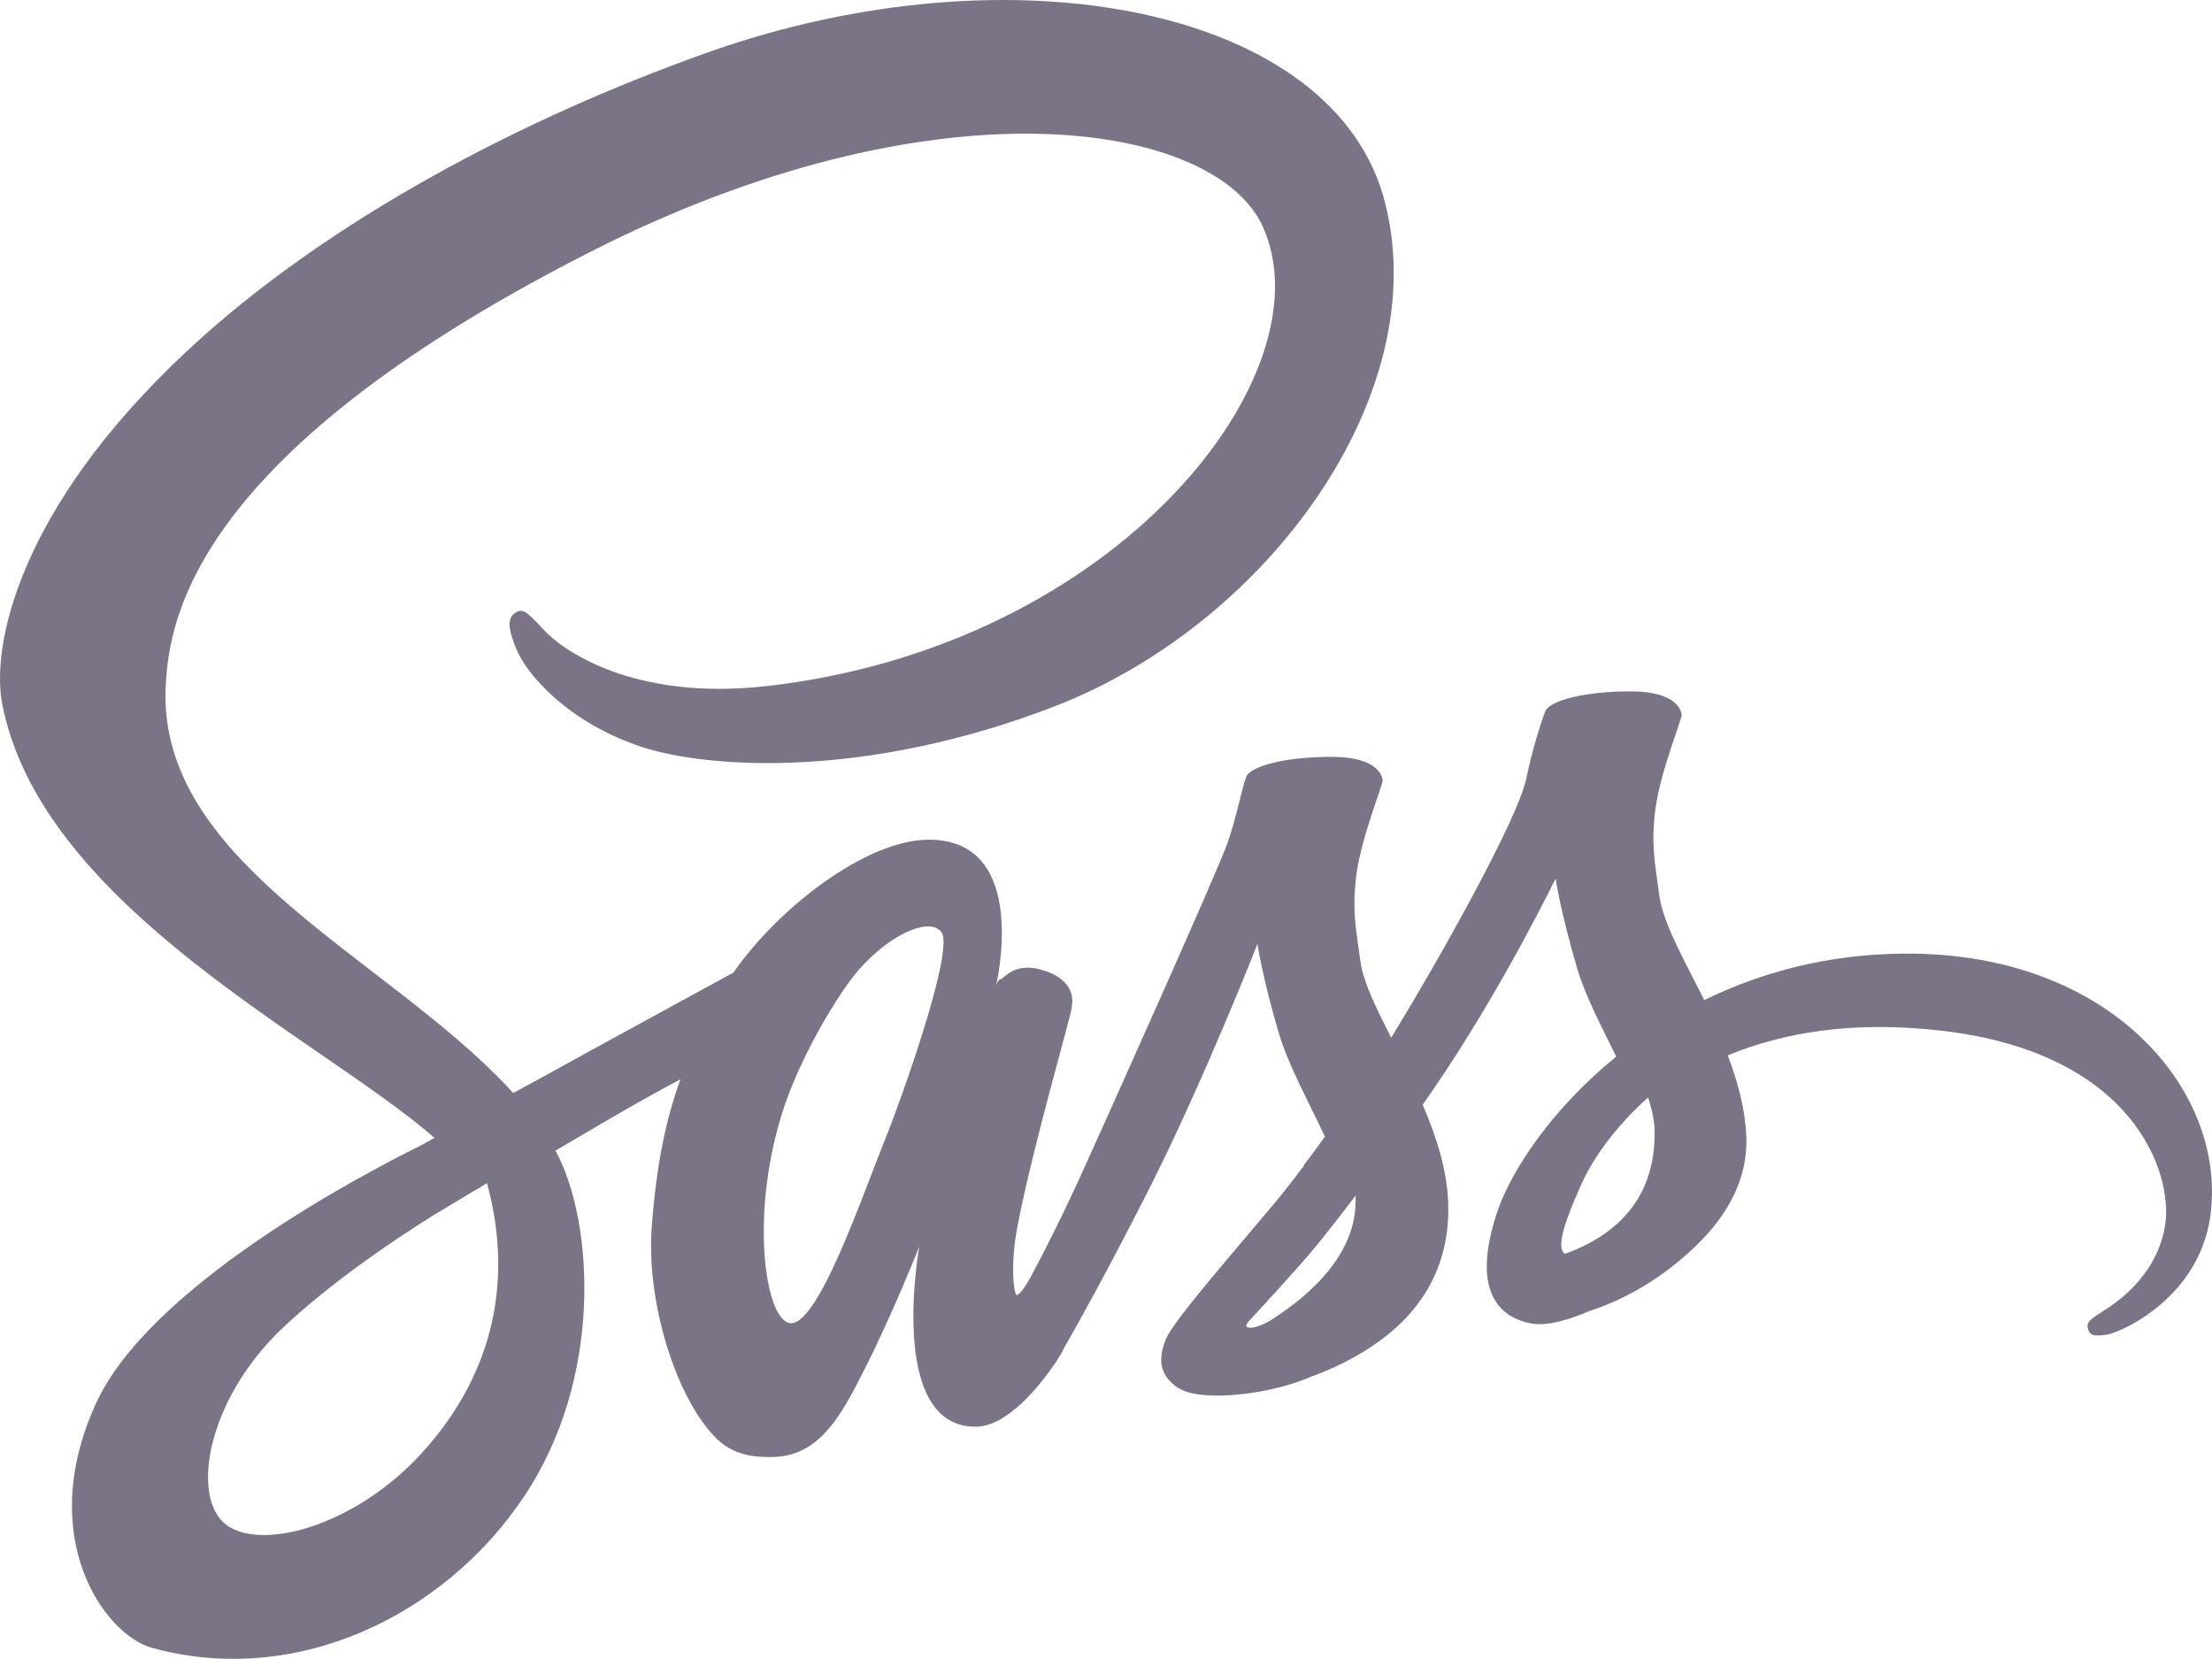
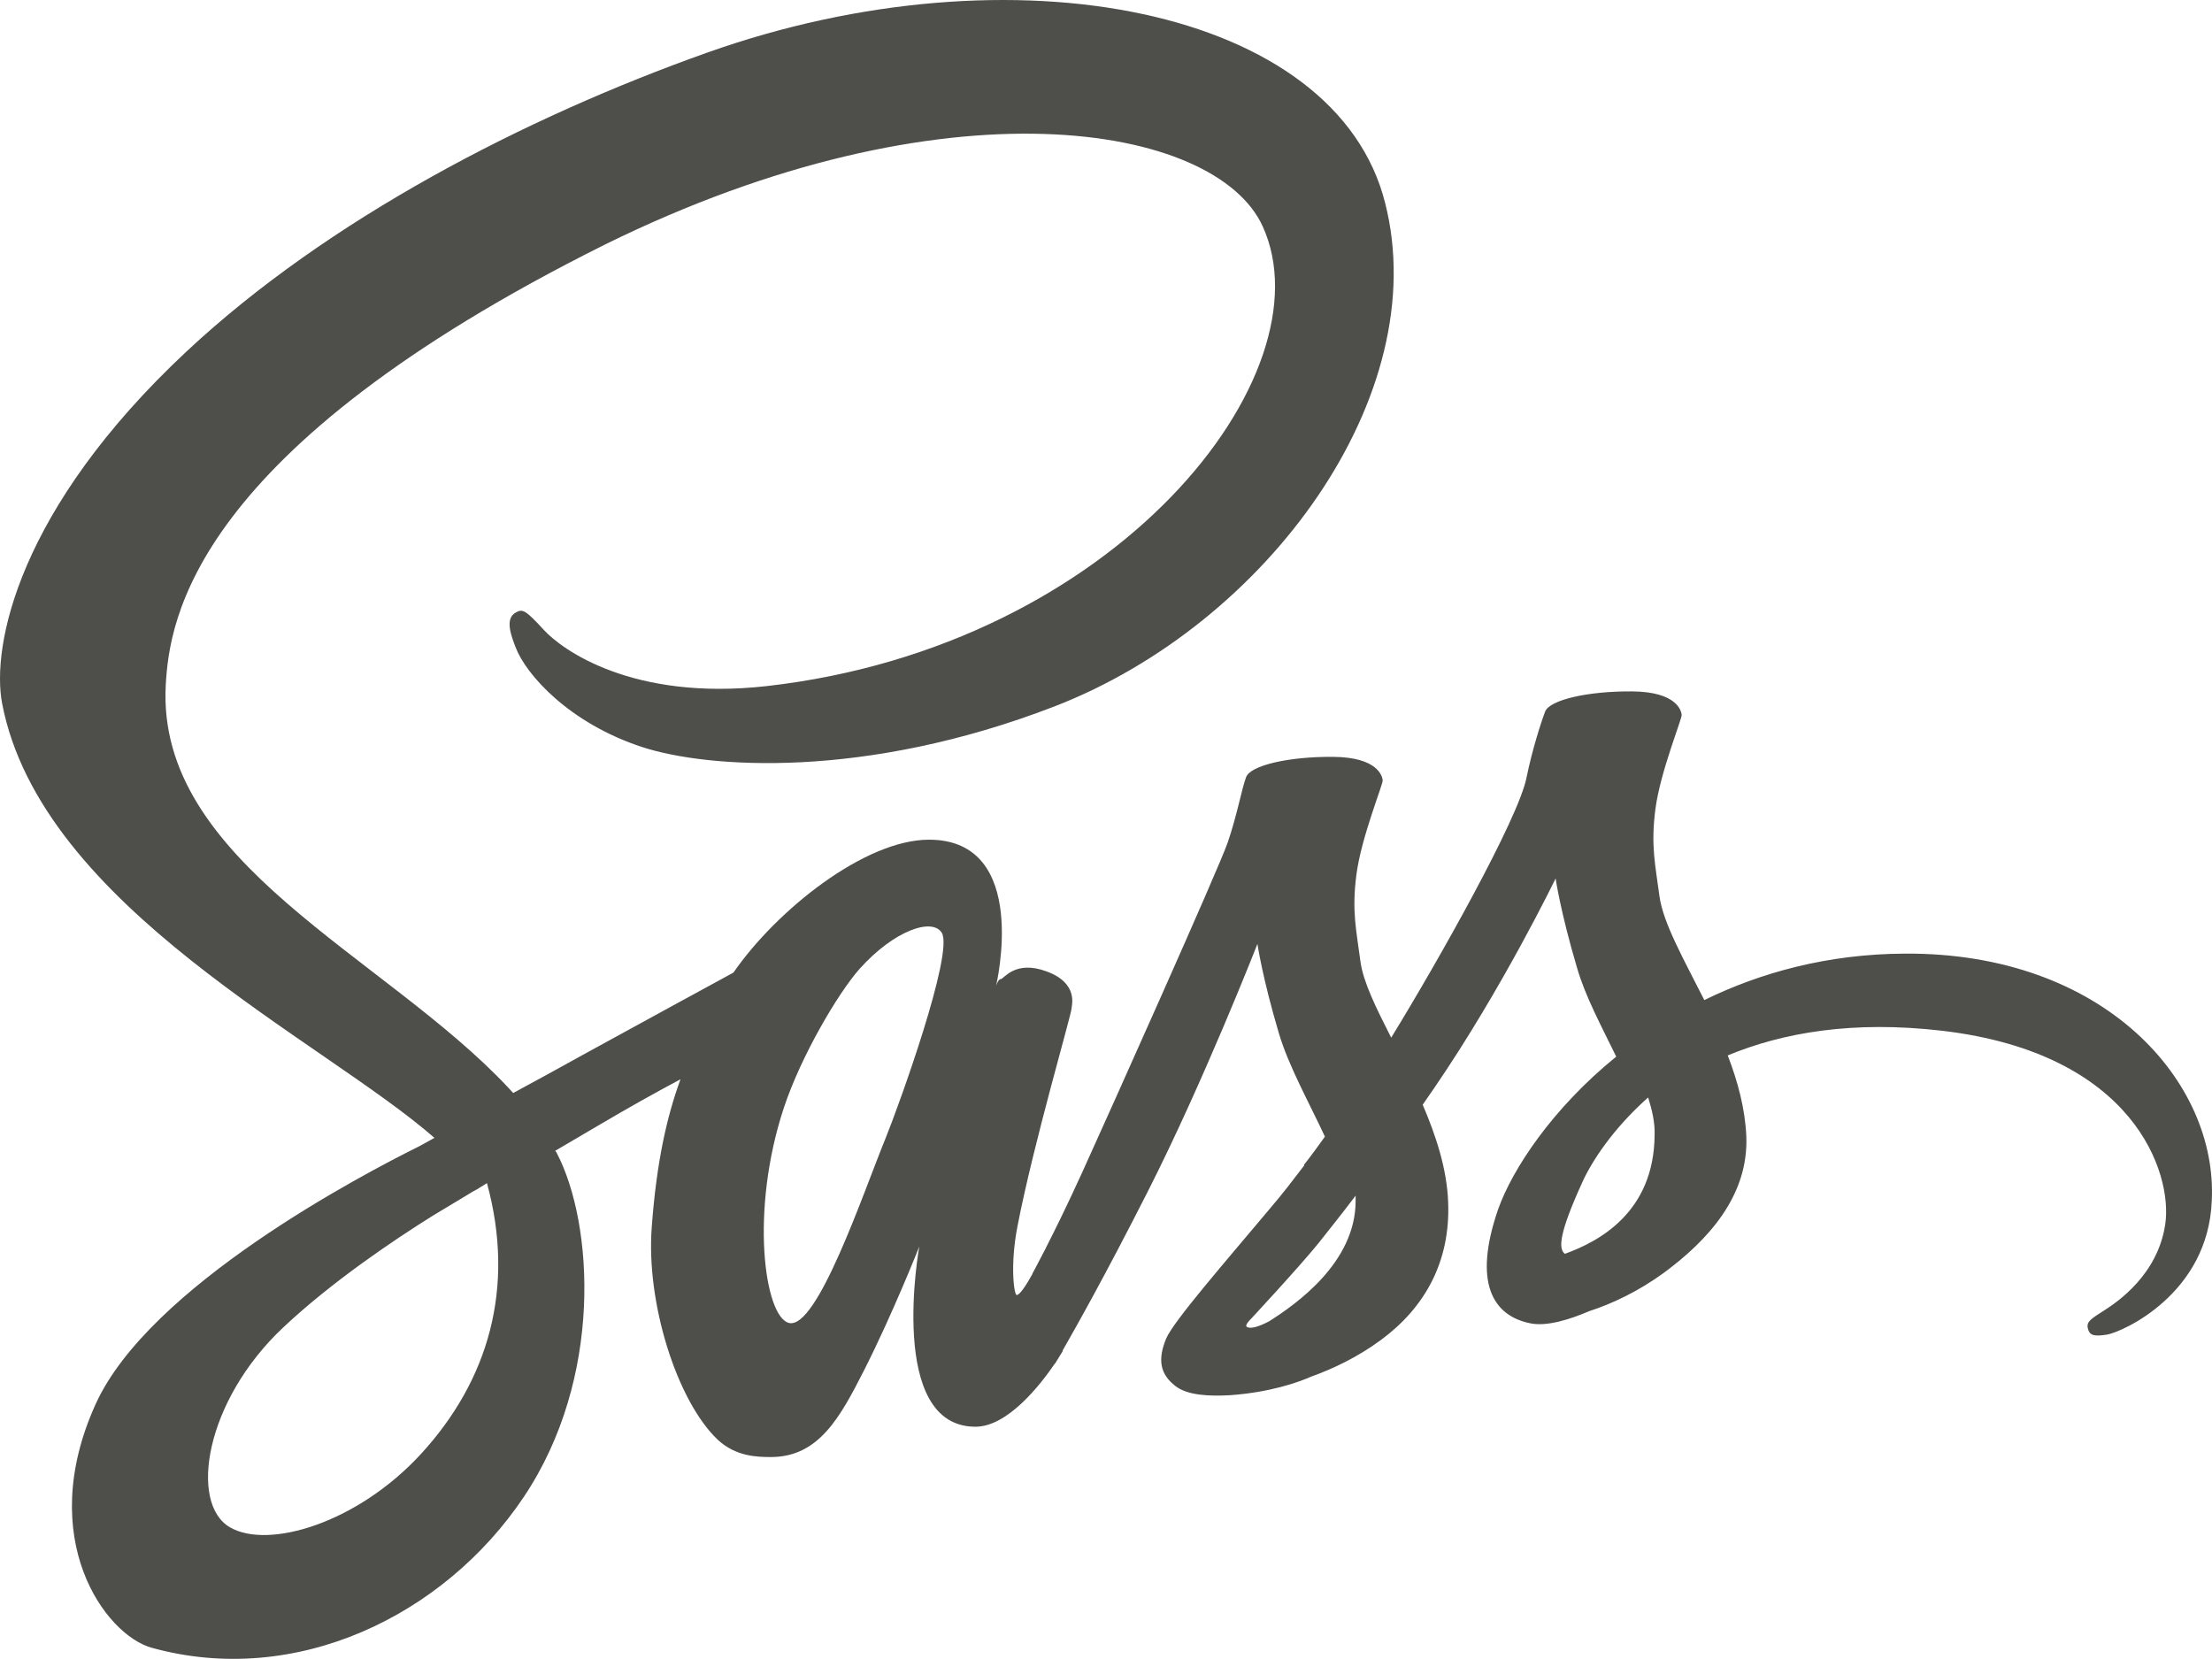
<svg xmlns="http://www.w3.org/2000/svg" version="1.1" id="Layer_1" x="0px" y="0px" width="799.536px" height="599.604px" viewBox="-0.039 100.146 799.536 599.604" enable-background="new -0.039 100.146 799.536 599.604" xml:space="preserve">
-   <path fill="#7B7486" d="M688.427,444.834c-27.894,0.146-52.136,6.863-72.436,16.794c-7.448-14.749-14.896-27.893-16.21-37.531  c-1.461-11.245-3.213-18.108-1.461-31.543c1.753-13.436,9.639-32.567,9.492-34.027c-0.146-1.46-1.753-8.324-17.816-8.47  c-16.064-0.146-29.938,3.067-31.544,7.302c-1.606,4.235-4.674,13.874-6.718,23.805c-2.775,14.604-32.13,66.739-48.924,94.049  c-5.402-10.661-10.076-20.008-11.1-27.455c-1.46-11.245-3.213-18.108-1.46-31.545c1.752-13.436,9.639-32.566,9.492-34.027  c-0.146-1.46-1.752-8.324-17.816-8.47c-16.063-0.146-29.938,3.067-31.545,7.302c-1.604,4.235-3.358,14.166-6.718,23.804  c-3.358,9.639-42.352,96.678-52.573,119.168c-5.258,11.536-9.785,20.736-12.998,27.017l0,0c0,0-0.146,0.438-0.584,1.168  c-2.773,5.404-4.381,8.324-4.381,8.324s0,0,0,0.146c-2.19,3.942-4.527,7.594-5.695,7.594c-0.877,0-2.482-10.516,0.292-24.826  c5.842-30.23,19.715-77.255,19.569-78.861c0-0.876,2.628-9.054-9.055-13.289c-11.392-4.234-15.48,2.774-16.503,2.774  c-1.021,0-1.752,2.481-1.752,2.481s12.704-52.864-24.242-52.864c-23.074,0-54.911,25.265-70.683,48.046  c-9.931,5.404-31.106,16.94-53.742,29.354c-8.616,4.819-17.524,9.64-25.849,14.165c-0.584-0.584-1.168-1.312-1.752-1.897  c-44.688-47.754-127.346-81.489-123.841-145.6c1.314-23.366,9.346-84.703,158.744-159.182  c122.965-60.606,220.811-43.812,237.751-6.572c24.242,53.158-52.429,151.88-179.482,166.192  c-48.485,5.403-73.896-13.29-80.321-20.299c-6.718-7.302-7.74-7.74-10.223-6.28c-4.089,2.19-1.46,8.762,0,12.56  c3.797,9.931,19.423,27.455,45.856,36.071c23.366,7.594,80.175,11.829,148.959-14.75c76.962-29.792,137.13-112.596,119.46-181.964  c-17.671-70.391-134.502-93.611-245.053-54.327c-65.718,23.366-136.984,60.168-188.244,108.069  C6.426,284.191-3.213,333.698,0.73,354.436c14.166,73.603,115.663,121.504,156.262,156.992c-2.044,1.168-3.943,2.19-5.55,3.066  c-20.299,10.077-97.7,50.529-116.977,93.318c-21.906,48.484,3.505,83.241,20.299,87.915  c52.136,14.458,105.732-11.536,134.501-54.473c28.769-42.936,25.265-98.722,11.975-124.279c-0.146-0.292-0.292-0.584-0.584-0.876  c5.257-3.065,10.661-6.278,15.918-9.347c10.369-6.133,20.592-11.829,29.354-16.502c-4.965,13.582-8.616,29.792-10.369,53.158  c-2.191,27.455,9.054,63.089,23.804,77.107c6.572,6.135,14.312,6.279,19.277,6.279c17.233,0,24.973-14.312,33.588-31.252  c10.516-20.737,20.009-44.834,20.009-44.834s-11.829,65.134,20.299,65.134c11.684,0,23.513-15.188,28.77-22.929  c0,0.146,0,0.146,0,0.146s0.293-0.438,0.877-1.461c1.168-1.897,1.898-3.065,1.898-3.065s0-0.146,0-0.292  c4.673-8.18,15.188-26.727,30.812-57.539c20.153-39.723,39.577-89.376,39.577-89.376s1.752,12.121,7.74,32.273  c3.505,11.829,10.807,24.826,16.648,37.387c-4.675,6.571-7.596,10.223-7.596,10.223s0,0,0.146,0.146  c-3.797,4.965-7.886,10.367-12.413,15.626c-15.919,18.984-34.903,40.744-37.532,47.023c-3.066,7.448-2.337,12.853,3.505,17.232  c4.235,3.213,11.829,3.65,19.569,3.213c14.312-1.022,24.389-4.527,29.354-6.718c7.74-2.774,16.795-7.011,25.266-13.289  c15.626-11.537,25.119-28.04,24.242-49.801c-0.438-11.975-4.381-23.949-9.2-35.194c1.46-2.044,2.773-4.089,4.234-6.134  c24.682-36.071,43.812-75.647,43.812-75.647s1.752,12.121,7.74,32.274c2.921,10.223,8.907,21.32,14.165,32.129  c-23.221,18.839-37.531,40.743-42.644,55.057c-9.201,26.578-2.045,38.554,11.537,41.328c6.133,1.313,14.896-1.606,21.321-4.381  c8.179-2.629,17.815-7.156,27.018-13.874c15.626-11.537,30.668-27.602,29.792-49.36c-0.438-9.931-3.066-19.716-6.719-29.208  c19.716-8.179,45.126-12.705,77.547-8.908c69.515,8.179,83.242,51.553,80.613,69.808s-17.232,28.185-22.052,31.252  c-4.819,3.065-6.427,4.089-5.987,6.278c0.584,3.214,2.921,3.067,7.01,2.483c5.695-1.022,36.51-14.75,37.824-48.339  C801.606,491.274,760.716,444.396,688.427,444.834z M152.172,625.63c-23.074,25.118-55.203,34.611-69.076,26.579  c-14.896-8.616-9.055-45.71,19.277-72.289c17.232-16.211,39.431-31.253,54.181-40.453c3.359-2.044,8.324-4.965,14.312-8.616  c1.022-0.584,1.606-0.876,1.606-0.876l0,0c1.168-0.729,2.336-1.461,3.505-2.189C186.345,565.754,176.415,599.197,152.172,625.63z   M320.117,511.428c-8.032,19.569-24.827,69.66-35.05,66.887c-8.762-2.338-14.166-40.308-1.752-77.84  c6.28-18.839,19.569-41.328,27.309-50.091c12.56-14.021,26.434-18.692,29.792-12.998  C344.651,444.834,325.082,499.16,320.117,511.428z M458.707,577.729c-3.358,1.753-6.571,2.921-8.031,2.045  c-1.021-0.584,1.46-2.922,1.46-2.922s17.379-18.691,24.242-27.162c3.943-4.966,8.616-10.808,13.582-17.379c0,0.584,0,1.313,0,1.898  C489.96,556.554,468.346,571.596,458.707,577.729z M565.607,553.341c-2.482-1.753-2.045-7.595,6.279-25.849  c3.213-7.156,10.808-19.132,23.805-30.669c1.461,4.674,2.482,9.201,2.337,13.436C597.883,538.444,577.729,548.959,565.607,553.341z" />
+   <path fill="#4E4F4B" d="M688.427,444.834c-27.894,0.146-52.136,6.863-72.436,16.794c-7.448-14.749-14.896-27.893-16.21-37.531  c-1.461-11.245-3.213-18.108-1.461-31.543c1.753-13.436,9.639-32.567,9.492-34.027c-0.146-1.46-1.753-8.324-17.816-8.47  c-16.064-0.146-29.938,3.067-31.544,7.302c-1.606,4.235-4.674,13.874-6.718,23.805c-2.775,14.604-32.13,66.739-48.924,94.049  c-5.402-10.661-10.076-20.008-11.1-27.455c-1.46-11.245-3.213-18.108-1.46-31.545c1.752-13.436,9.639-32.566,9.492-34.027  c-0.146-1.46-1.752-8.324-17.816-8.47c-16.063-0.146-29.938,3.067-31.545,7.302c-1.604,4.235-3.358,14.166-6.718,23.804  c-3.358,9.639-42.352,96.678-52.573,119.168c-5.258,11.536-9.785,20.736-12.998,27.017l0,0c0,0-0.146,0.438-0.584,1.168  c-2.773,5.404-4.381,8.324-4.381,8.324s0,0,0,0.146c-2.19,3.942-4.527,7.594-5.695,7.594c-0.877,0-2.482-10.516,0.292-24.826  c5.842-30.23,19.715-77.255,19.569-78.861c0-0.876,2.628-9.054-9.055-13.289c-11.392-4.234-15.48,2.774-16.503,2.774  c-1.021,0-1.752,2.481-1.752,2.481s12.704-52.864-24.242-52.864c-23.074,0-54.911,25.265-70.683,48.046  c-9.931,5.404-31.106,16.94-53.742,29.354c-8.616,4.819-17.524,9.64-25.849,14.165c-0.584-0.584-1.168-1.312-1.752-1.897  c-44.688-47.754-127.346-81.489-123.841-145.6c1.314-23.366,9.346-84.703,158.744-159.182  c122.965-60.606,220.811-43.812,237.751-6.572c24.242,53.158-52.429,151.88-179.482,166.192  c-48.485,5.403-73.896-13.29-80.321-20.299c-6.718-7.302-7.74-7.74-10.223-6.28c-4.089,2.19-1.46,8.762,0,12.56  c3.797,9.931,19.423,27.455,45.856,36.071c23.366,7.594,80.175,11.829,148.959-14.75c76.962-29.792,137.13-112.596,119.46-181.964  c-17.671-70.391-134.502-93.611-245.053-54.327c-65.718,23.366-136.984,60.168-188.244,108.069  C6.426,284.191-3.213,333.698,0.73,354.436c14.166,73.603,115.663,121.504,156.262,156.992c-2.044,1.168-3.943,2.19-5.55,3.066  c-20.299,10.077-97.7,50.529-116.977,93.318c-21.906,48.484,3.505,83.241,20.299,87.915  c52.136,14.458,105.732-11.536,134.501-54.473c28.769-42.936,25.265-98.722,11.975-124.279c-0.146-0.292-0.292-0.584-0.584-0.876  c5.257-3.065,10.661-6.278,15.918-9.347c10.369-6.133,20.592-11.829,29.354-16.502c-4.965,13.582-8.616,29.792-10.369,53.158  c-2.191,27.455,9.054,63.089,23.804,77.107c6.572,6.135,14.312,6.279,19.277,6.279c17.233,0,24.973-14.312,33.588-31.252  c10.516-20.737,20.009-44.834,20.009-44.834s-11.829,65.134,20.299,65.134c11.684,0,23.513-15.188,28.77-22.929  c0,0.146,0,0.146,0,0.146s0.293-0.438,0.877-1.461c1.168-1.897,1.898-3.065,1.898-3.065s0-0.146,0-0.292  c4.673-8.18,15.188-26.727,30.812-57.539c20.153-39.723,39.577-89.376,39.577-89.376s1.752,12.121,7.74,32.273  c3.505,11.829,10.807,24.826,16.648,37.387c-4.675,6.571-7.596,10.223-7.596,10.223s0,0,0.146,0.146  c-3.797,4.965-7.886,10.367-12.413,15.626c-15.919,18.984-34.903,40.744-37.532,47.023c-3.066,7.448-2.337,12.853,3.505,17.232  c4.235,3.213,11.829,3.65,19.569,3.213c14.312-1.022,24.389-4.527,29.354-6.718c7.74-2.774,16.795-7.011,25.266-13.289  c15.626-11.537,25.119-28.04,24.242-49.801c-0.438-11.975-4.381-23.949-9.2-35.194c1.46-2.044,2.773-4.089,4.234-6.134  c24.682-36.071,43.812-75.647,43.812-75.647s1.752,12.121,7.74,32.274c2.921,10.223,8.907,21.32,14.165,32.129  c-23.221,18.839-37.531,40.743-42.644,55.057c-9.201,26.578-2.045,38.554,11.537,41.328c6.133,1.313,14.896-1.606,21.321-4.381  c8.179-2.629,17.815-7.156,27.018-13.874c15.626-11.537,30.668-27.602,29.792-49.36c-0.438-9.931-3.066-19.716-6.719-29.208  c19.716-8.179,45.126-12.705,77.547-8.908c69.515,8.179,83.242,51.553,80.613,69.808s-17.232,28.185-22.052,31.252  c-4.819,3.065-6.427,4.089-5.987,6.278c0.584,3.214,2.921,3.067,7.01,2.483c5.695-1.022,36.51-14.75,37.824-48.339  C801.606,491.274,760.716,444.396,688.427,444.834z M152.172,625.63c-23.074,25.118-55.203,34.611-69.076,26.579  c-14.896-8.616-9.055-45.71,19.277-72.289c17.232-16.211,39.431-31.253,54.181-40.453c3.359-2.044,8.324-4.965,14.312-8.616  c1.022-0.584,1.606-0.876,1.606-0.876l0,0c1.168-0.729,2.336-1.461,3.505-2.189C186.345,565.754,176.415,599.197,152.172,625.63z   M320.117,511.428c-8.032,19.569-24.827,69.66-35.05,66.887c-8.762-2.338-14.166-40.308-1.752-77.84  c6.28-18.839,19.569-41.328,27.309-50.091c12.56-14.021,26.434-18.692,29.792-12.998  C344.651,444.834,325.082,499.16,320.117,511.428z M458.707,577.729c-3.358,1.753-6.571,2.921-8.031,2.045  c-1.021-0.584,1.46-2.922,1.46-2.922s17.379-18.691,24.242-27.162c3.943-4.966,8.616-10.808,13.582-17.379c0,0.584,0,1.313,0,1.898  C489.96,556.554,468.346,571.596,458.707,577.729z M565.607,553.341c-2.482-1.753-2.045-7.595,6.279-25.849  c3.213-7.156,10.808-19.132,23.805-30.669c1.461,4.674,2.482,9.201,2.337,13.436C597.883,538.444,577.729,548.959,565.607,553.341z" />
</svg>
